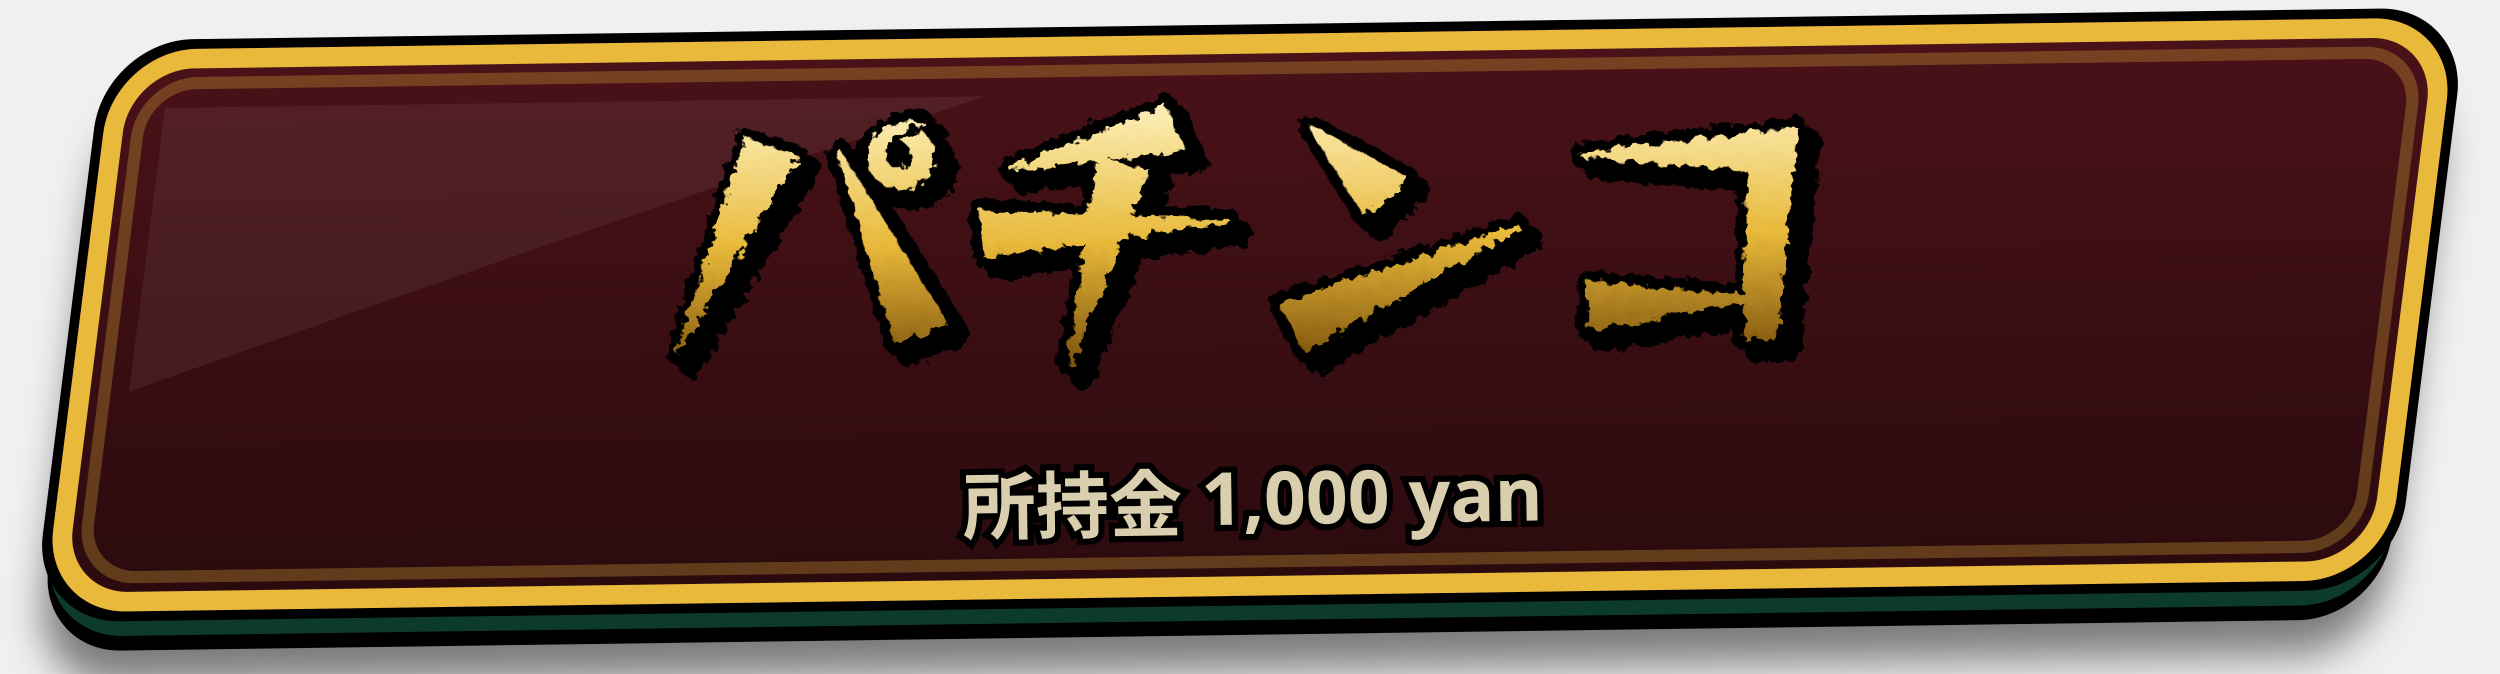
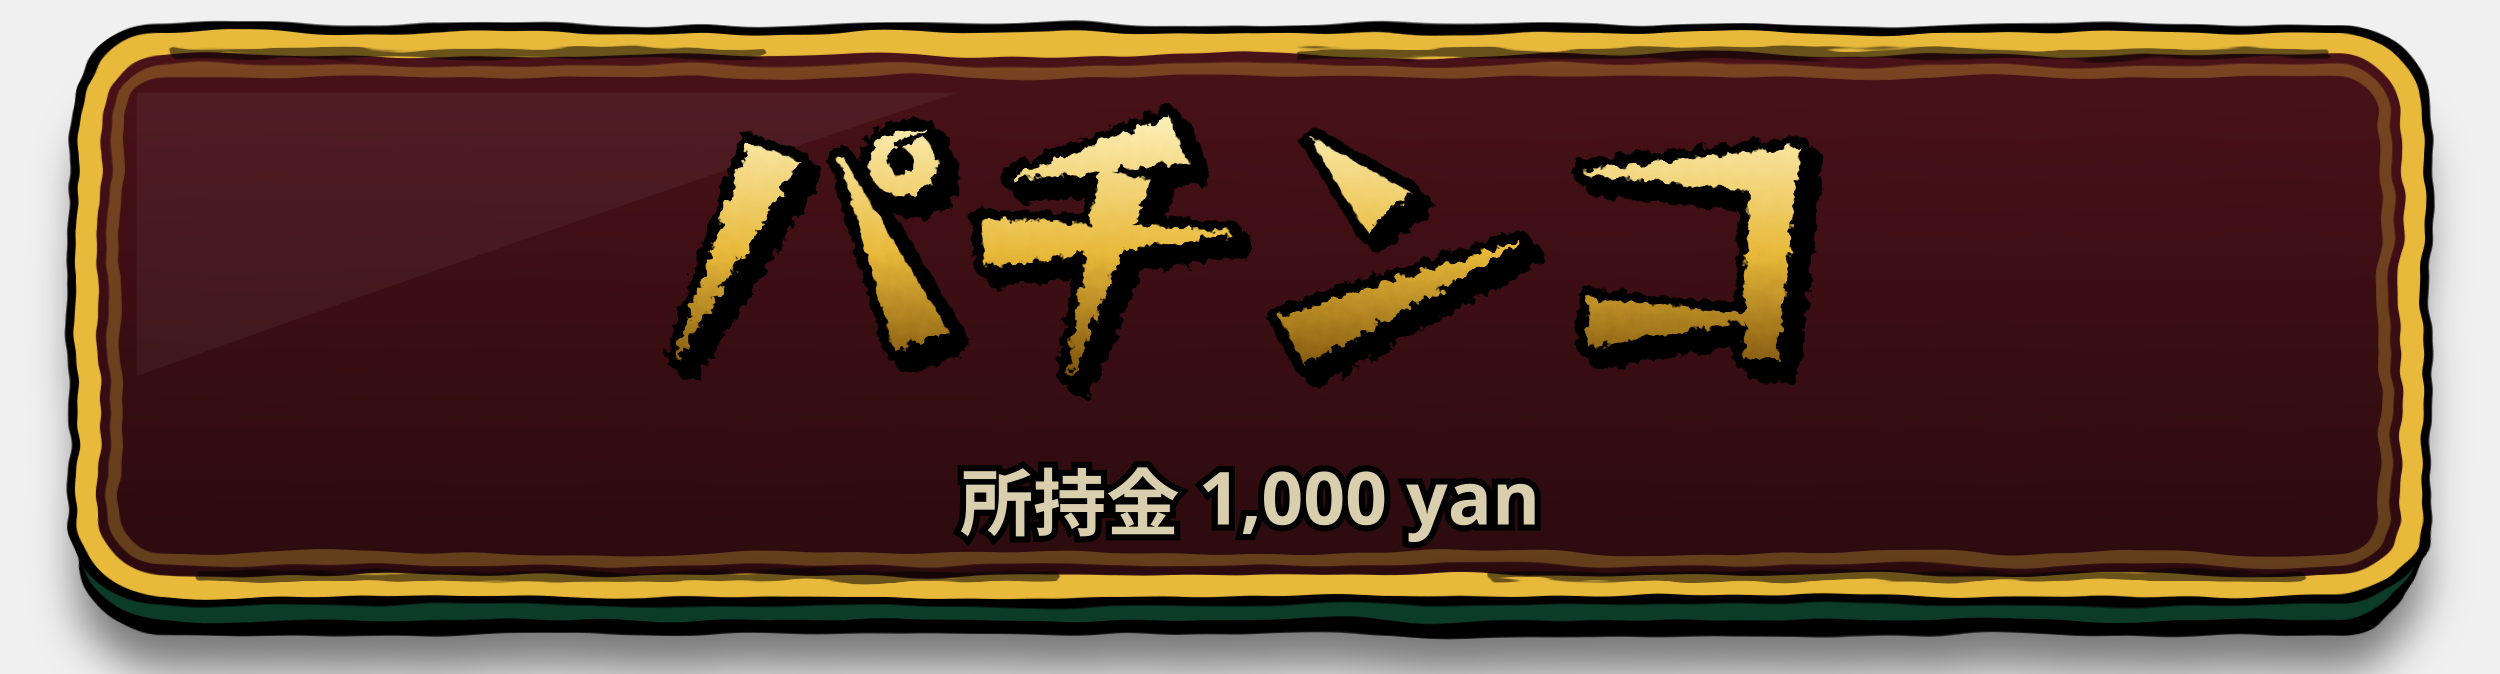
<svg xmlns="http://www.w3.org/2000/svg" width="1024" height="276" class="pf-mode-btn " viewBox="-12 -14 1024 276" role="img" aria-label="パチンコ">
  <defs>
    <linearGradient id="pf-btn-1-face" x1="0" y1="0" x2="0" y2="230" gradientUnits="userSpaceOnUse">
      <stop offset="0" stop-color="#4a1218" />
      <stop offset="1" stop-color="#2a0a0e" />
    </linearGradient>
    <linearGradient id="pf-btn-1-foil" x1="0" y1="300" x2="0" y2="1250" gradientUnits="userSpaceOnUse">
      <stop offset="0" stop-color="#fff6c8" />
      <stop offset=".55" stop-color="#e8b93a" />
      <stop offset="1" stop-color="#7a4f0a" />
    </linearGradient>
    <filter id="pf-btn-1-rough" x="-5%" y="-10%" width="110%" height="120%">
      <feTurbulence type="fractalNoise" baseFrequency=".22" numOctaves="3" seed="3" />
      <feDisplacementMap in="SourceGraphic" scale="5.5" />
    </filter>
+     <filter id="pf-btn-1-brush" x="-3%" y="-8%" width="106%" height="116%">
+       <feTurbulence type="fractalNoise" baseFrequency=".018 .05" numOctaves="2" seed="11" />
+       <feDisplacementMap in="SourceGraphic" scale="6" />
+     </filter>
+     <filter id="pf-btn-1-dry" x="-3%" y="-300%" width="106%" height="700%">
+       <feTurbulence type="fractalNoise" baseFrequency=".03 .3" numOctaves="2" seed="5" />
+       <feDisplacementMap in="SourceGraphic" scale="5" />
+     </filter>
    <filter id="pf-btn-1-drop" x="-5%" y="-5%" width="110%" height="130%">
      <feDropShadow dx="0" dy="14" stdDeviation="9" flood-color="#000" flood-opacity=".5" />
    </filter>
  </defs>
-   <g transform="rotate(-0.8 500 115) translate(500 115) skewX(-8) translate(-500 -115)">
-     <g filter="url(#pf-btn-1-drop)">
-       <rect x="20" y="16" width="960" height="230" rx="34" fill="#000" />
-       <rect x="20" y="10" width="960" height="230" rx="34" fill="#0e3a2c" />
-     </g>
+   <g filter="url(#pf-btn-1-drop)">
+     <rect x="20" y="16" width="960" height="230" rx="34" fill="#000" filter="url(#pf-btn-1-brush)" />
+     <rect x="20" y="10" width="960" height="230" rx="34" fill="#0e3a2c" filter="url(#pf-btn-1-brush)" />
+   </g>
+   <g filter="url(#pf-btn-1-brush)">
    <rect x="16" y="-4" width="968" height="238" rx="36" fill="#000" />
    <rect x="20" y="0" width="960" height="230" rx="34" fill="url(#pf-btn-1-face)" />
-     <rect x="24" y="4" width="952" height="222" rx="30" fill="none" stroke="#e8b93a" stroke-width="8" />
-     <rect x="34" y="14" width="932" height="202" rx="22" fill="none" stroke="#e8b93a" stroke-opacity=".28" stroke-width="5" />
-     <path d="M44 24 H380 Q240 70 44 140 Z" fill="#fff" opacity=".06" />
-     <g transform="translate(500 115) skewX(8) translate(-500 -115)">
-       <g filter="url(#pf-btn-1-rough)">
-         <g transform="translate(5 5)">
-           <path d="M898.0 407.0Q840.0 417.0 802.0 443.0Q764.0 469.0 764.0 510.0Q764.0 530.0 776.0 544.0Q788.0 558.0 808.0 558.0Q824.0 558.0 836.0 544.0Q848.0 530.0 848.0 512.0Q848.0 498.0 840.0 484.5Q832.0 471.0 812.0 461.0L882.0 423.0Q908.0 446.0 920.0 471.0Q932.0 496.0 932.0 519.0Q932.0 563.0 899.0 594.5Q866.0 626.0 818.0 626.0Q763.0 626.0 731.5 596.0Q700.0 566.0 700.0 518.0Q700.0 468.0 743.0 433.5Q786.0 399.0 875.0 399.0Q880.0 399.0 885.5 399.5Q891.0 400.0 897.0 400.0ZM38.0 1178.0 286.0 447.0 466.0 509.0 48.0 1184.0ZM787.0 1157.0 595.0 499.0 609.0 491.0 971.0 1091.0Z" transform="translate(260 -14) scale(0.12)" fill="#000" stroke="#000" stroke-width="70" stroke-linejoin="round" />
-           <path d="M569.0 808.0 390.0 1240.0 376.0 1238.0 442.0 824.0 94.0 868.0 79.0 704.0 458.0 723.0 486.0 544.0 189.0 574.0 183.0 561.0 725.0 355.0 787.0 513.0 524.0 540.0 665.0 575.0 601.0 730.0 933.0 746.0V761.0Z" transform="translate(380 -14) scale(0.12)" fill="#000" stroke="#000" stroke-width="70" stroke-linejoin="round" />
-           <path d="M397.0 748.0 209.0 440.0 214.0 429.0 548.0 614.0ZM185.0 1205.0 97.0 1038.0 921.0 780.0 926.0 793.0Z" transform="translate(500 -14) scale(0.12)" fill="#000" stroke="#000" stroke-width="70" stroke-linejoin="round" />
-           <path d="M683.0 1184.0 688.0 1057.0 151.0 1143.0V976.0L689.0 1029.0L704.0 608.0L138.0 553.0V537.0L877.0 459.0L801.0 1184.0Z" transform="translate(620 -14) scale(0.12)" fill="#000" stroke="#000" stroke-width="70" stroke-linejoin="round" />
-         </g>
-         <path d="M898.0 407.0Q840.0 417.0 802.0 443.0Q764.0 469.0 764.0 510.0Q764.0 530.0 776.0 544.0Q788.0 558.0 808.0 558.0Q824.0 558.0 836.0 544.0Q848.0 530.0 848.0 512.0Q848.0 498.0 840.0 484.5Q832.0 471.0 812.0 461.0L882.0 423.0Q908.0 446.0 920.0 471.0Q932.0 496.0 932.0 519.0Q932.0 563.0 899.0 594.5Q866.0 626.0 818.0 626.0Q763.0 626.0 731.5 596.0Q700.0 566.0 700.0 518.0Q700.0 468.0 743.0 433.5Q786.0 399.0 875.0 399.0Q880.0 399.0 885.5 399.5Q891.0 400.0 897.0 400.0ZM38.0 1178.0 286.0 447.0 466.0 509.0 48.0 1184.0ZM787.0 1157.0 595.0 499.0 609.0 491.0 971.0 1091.0Z" transform="translate(260 -14) scale(0.12)" fill="none" stroke="#000" stroke-width="70" stroke-linejoin="round" />
-         <path d="M569.0 808.0 390.0 1240.0 376.0 1238.0 442.0 824.0 94.0 868.0 79.0 704.0 458.0 723.0 486.0 544.0 189.0 574.0 183.0 561.0 725.0 355.0 787.0 513.0 524.0 540.0 665.0 575.0 601.0 730.0 933.0 746.0V761.0Z" transform="translate(380 -14) scale(0.12)" fill="none" stroke="#000" stroke-width="70" stroke-linejoin="round" />
-         <path d="M397.0 748.0 209.0 440.0 214.0 429.0 548.0 614.0ZM185.0 1205.0 97.0 1038.0 921.0 780.0 926.0 793.0Z" transform="translate(500 -14) scale(0.12)" fill="none" stroke="#000" stroke-width="70" stroke-linejoin="round" />
-         <path d="M683.0 1184.0 688.0 1057.0 151.0 1143.0V976.0L689.0 1029.0L704.0 608.0L138.0 553.0V537.0L877.0 459.0L801.0 1184.0Z" transform="translate(620 -14) scale(0.12)" fill="none" stroke="#000" stroke-width="70" stroke-linejoin="round" />
-         <path d="M898.0 407.0Q840.0 417.0 802.0 443.0Q764.0 469.0 764.0 510.0Q764.0 530.0 776.0 544.0Q788.0 558.0 808.0 558.0Q824.0 558.0 836.0 544.0Q848.0 530.0 848.0 512.0Q848.0 498.0 840.0 484.5Q832.0 471.0 812.0 461.0L882.0 423.0Q908.0 446.0 920.0 471.0Q932.0 496.0 932.0 519.0Q932.0 563.0 899.0 594.5Q866.0 626.0 818.0 626.0Q763.0 626.0 731.5 596.0Q700.0 566.0 700.0 518.0Q700.0 468.0 743.0 433.5Q786.0 399.0 875.0 399.0Q880.0 399.0 885.5 399.5Q891.0 400.0 897.0 400.0ZM38.0 1178.0 286.0 447.0 466.0 509.0 48.0 1184.0ZM787.0 1157.0 595.0 499.0 609.0 491.0 971.0 1091.0Z" transform="translate(260 -14) scale(0.12)" fill="url(#pf-btn-1-foil)" />
-         <path d="M569.0 808.0 390.0 1240.0 376.0 1238.0 442.0 824.0 94.0 868.0 79.0 704.0 458.0 723.0 486.0 544.0 189.0 574.0 183.0 561.0 725.0 355.0 787.0 513.0 524.0 540.0 665.0 575.0 601.0 730.0 933.0 746.0V761.0Z" transform="translate(380 -14) scale(0.12)" fill="url(#pf-btn-1-foil)" />
-         <path d="M397.0 748.0 209.0 440.0 214.0 429.0 548.0 614.0ZM185.0 1205.0 97.0 1038.0 921.0 780.0 926.0 793.0Z" transform="translate(500 -14) scale(0.12)" fill="url(#pf-btn-1-foil)" />
-         <path d="M683.0 1184.0 688.0 1057.0 151.0 1143.0V976.0L689.0 1029.0L704.0 608.0L138.0 553.0V537.0L877.0 459.0L801.0 1184.0Z" transform="translate(620 -14) scale(0.12)" fill="url(#pf-btn-1-foil)" />
-       </g>
+     <rect x="24" y="4" width="952" height="222" rx="30" fill="none" stroke="#e8b93a" stroke-width="9" />
+     <rect x="35" y="15" width="930" height="200" rx="19" fill="none" stroke="#e8b93a" stroke-opacity=".3" stroke-width="5" />
+   </g>
+   <path d="M44 24 H380 Q240 70 44 140 Z" fill="#fff" opacity=".05" />
+   <g filter="url(#pf-btn-1-dry)" opacity=".55">
+     <path d="M60 8 H300 M520 8 H940 M70 222 H420 M600 222 H930" stroke="#000" stroke-width="4" stroke-linecap="round" />
+   </g>
+   <g filter="url(#pf-btn-1-rough)">
+     <g transform="translate(5 5)">
+       <path d="M898.0 407.0Q840.0 417.0 802.0 443.0Q764.0 469.0 764.0 510.0Q764.0 530.0 776.0 544.0Q788.0 558.0 808.0 558.0Q824.0 558.0 836.0 544.0Q848.0 530.0 848.0 512.0Q848.0 498.0 840.0 484.5Q832.0 471.0 812.0 461.0L882.0 423.0Q908.0 446.0 920.0 471.0Q932.0 496.0 932.0 519.0Q932.0 563.0 899.0 594.5Q866.0 626.0 818.0 626.0Q763.0 626.0 731.5 596.0Q700.0 566.0 700.0 518.0Q700.0 468.0 743.0 433.5Q786.0 399.0 875.0 399.0Q880.0 399.0 885.5 399.5Q891.0 400.0 897.0 400.0ZM38.0 1178.0 286.0 447.0 466.0 509.0 48.0 1184.0ZM787.0 1157.0 595.0 499.0 609.0 491.0 971.0 1091.0Z" transform="translate(260 -9) scale(0.12)" fill="#000" stroke="#000" stroke-width="70" stroke-linejoin="round" />
+       <path d="M569.0 808.0 390.0 1240.0 376.0 1238.0 442.0 824.0 94.0 868.0 79.0 704.0 458.0 723.0 486.0 544.0 189.0 574.0 183.0 561.0 725.0 355.0 787.0 513.0 524.0 540.0 665.0 575.0 601.0 730.0 933.0 746.0V761.0Z" transform="translate(380 -9) scale(0.12)" fill="#000" stroke="#000" stroke-width="70" stroke-linejoin="round" />
+       <path d="M397.0 748.0 209.0 440.0 214.0 429.0 548.0 614.0ZM185.0 1205.0 97.0 1038.0 921.0 780.0 926.0 793.0Z" transform="translate(500 -9) scale(0.12)" fill="#000" stroke="#000" stroke-width="70" stroke-linejoin="round" />
+       <path d="M683.0 1184.0 688.0 1057.0 151.0 1143.0V976.0L689.0 1029.0L704.0 608.0L138.0 553.0V537.0L877.0 459.0L801.0 1184.0Z" transform="translate(620 -9) scale(0.12)" fill="#000" stroke="#000" stroke-width="70" stroke-linejoin="round" />
    </g>
-     <g transform="translate(500 115) skewX(8) translate(-500 -115)">
-       <text x="500" y="203" text-anchor="middle" font-family="'Noto Sans JP', sans-serif" font-size="30" font-weight="700" fill="#d9cfae" stroke="#000" stroke-width="5" paint-order="stroke">所持金 1,000 yan</text>
-     </g>
+     <path d="M898.0 407.0Q840.0 417.0 802.0 443.0Q764.0 469.0 764.0 510.0Q764.0 530.0 776.0 544.0Q788.0 558.0 808.0 558.0Q824.0 558.0 836.0 544.0Q848.0 530.0 848.0 512.0Q848.0 498.0 840.0 484.5Q832.0 471.0 812.0 461.0L882.0 423.0Q908.0 446.0 920.0 471.0Q932.0 496.0 932.0 519.0Q932.0 563.0 899.0 594.5Q866.0 626.0 818.0 626.0Q763.0 626.0 731.5 596.0Q700.0 566.0 700.0 518.0Q700.0 468.0 743.0 433.5Q786.0 399.0 875.0 399.0Q880.0 399.0 885.5 399.5Q891.0 400.0 897.0 400.0ZM38.0 1178.0 286.0 447.0 466.0 509.0 48.0 1184.0ZM787.0 1157.0 595.0 499.0 609.0 491.0 971.0 1091.0Z" transform="translate(260 -9) scale(0.12)" fill="none" stroke="#000" stroke-width="70" stroke-linejoin="round" />
+     <path d="M569.0 808.0 390.0 1240.0 376.0 1238.0 442.0 824.0 94.0 868.0 79.0 704.0 458.0 723.0 486.0 544.0 189.0 574.0 183.0 561.0 725.0 355.0 787.0 513.0 524.0 540.0 665.0 575.0 601.0 730.0 933.0 746.0V761.0Z" transform="translate(380 -9) scale(0.12)" fill="none" stroke="#000" stroke-width="70" stroke-linejoin="round" />
+     <path d="M397.0 748.0 209.0 440.0 214.0 429.0 548.0 614.0ZM185.0 1205.0 97.0 1038.0 921.0 780.0 926.0 793.0Z" transform="translate(500 -9) scale(0.12)" fill="none" stroke="#000" stroke-width="70" stroke-linejoin="round" />
+     <path d="M683.0 1184.0 688.0 1057.0 151.0 1143.0V976.0L689.0 1029.0L704.0 608.0L138.0 553.0V537.0L877.0 459.0L801.0 1184.0Z" transform="translate(620 -9) scale(0.12)" fill="none" stroke="#000" stroke-width="70" stroke-linejoin="round" />
+     <path d="M898.0 407.0Q840.0 417.0 802.0 443.0Q764.0 469.0 764.0 510.0Q764.0 530.0 776.0 544.0Q788.0 558.0 808.0 558.0Q824.0 558.0 836.0 544.0Q848.0 530.0 848.0 512.0Q848.0 498.0 840.0 484.5Q832.0 471.0 812.0 461.0L882.0 423.0Q908.0 446.0 920.0 471.0Q932.0 496.0 932.0 519.0Q932.0 563.0 899.0 594.5Q866.0 626.0 818.0 626.0Q763.0 626.0 731.5 596.0Q700.0 566.0 700.0 518.0Q700.0 468.0 743.0 433.5Q786.0 399.0 875.0 399.0Q880.0 399.0 885.5 399.5Q891.0 400.0 897.0 400.0ZM38.0 1178.0 286.0 447.0 466.0 509.0 48.0 1184.0ZM787.0 1157.0 595.0 499.0 609.0 491.0 971.0 1091.0Z" transform="translate(260 -9) scale(0.12)" fill="url(#pf-btn-1-foil)" />
+     <path d="M569.0 808.0 390.0 1240.0 376.0 1238.0 442.0 824.0 94.0 868.0 79.0 704.0 458.0 723.0 486.0 544.0 189.0 574.0 183.0 561.0 725.0 355.0 787.0 513.0 524.0 540.0 665.0 575.0 601.0 730.0 933.0 746.0V761.0Z" transform="translate(380 -9) scale(0.12)" fill="url(#pf-btn-1-foil)" />
+     <path d="M397.0 748.0 209.0 440.0 214.0 429.0 548.0 614.0ZM185.0 1205.0 97.0 1038.0 921.0 780.0 926.0 793.0Z" transform="translate(500 -9) scale(0.12)" fill="url(#pf-btn-1-foil)" />
+     <path d="M683.0 1184.0 688.0 1057.0 151.0 1143.0V976.0L689.0 1029.0L704.0 608.0L138.0 553.0V537.0L877.0 459.0L801.0 1184.0Z" transform="translate(620 -9) scale(0.12)" fill="url(#pf-btn-1-foil)" />
  </g>
+   <text x="500" y="203" text-anchor="middle" font-family="'Noto Sans JP', sans-serif" font-size="30" font-weight="700" fill="#d9cfae" stroke="#000" stroke-width="5" paint-order="stroke">所持金 1,000 yan</text>
</svg>
